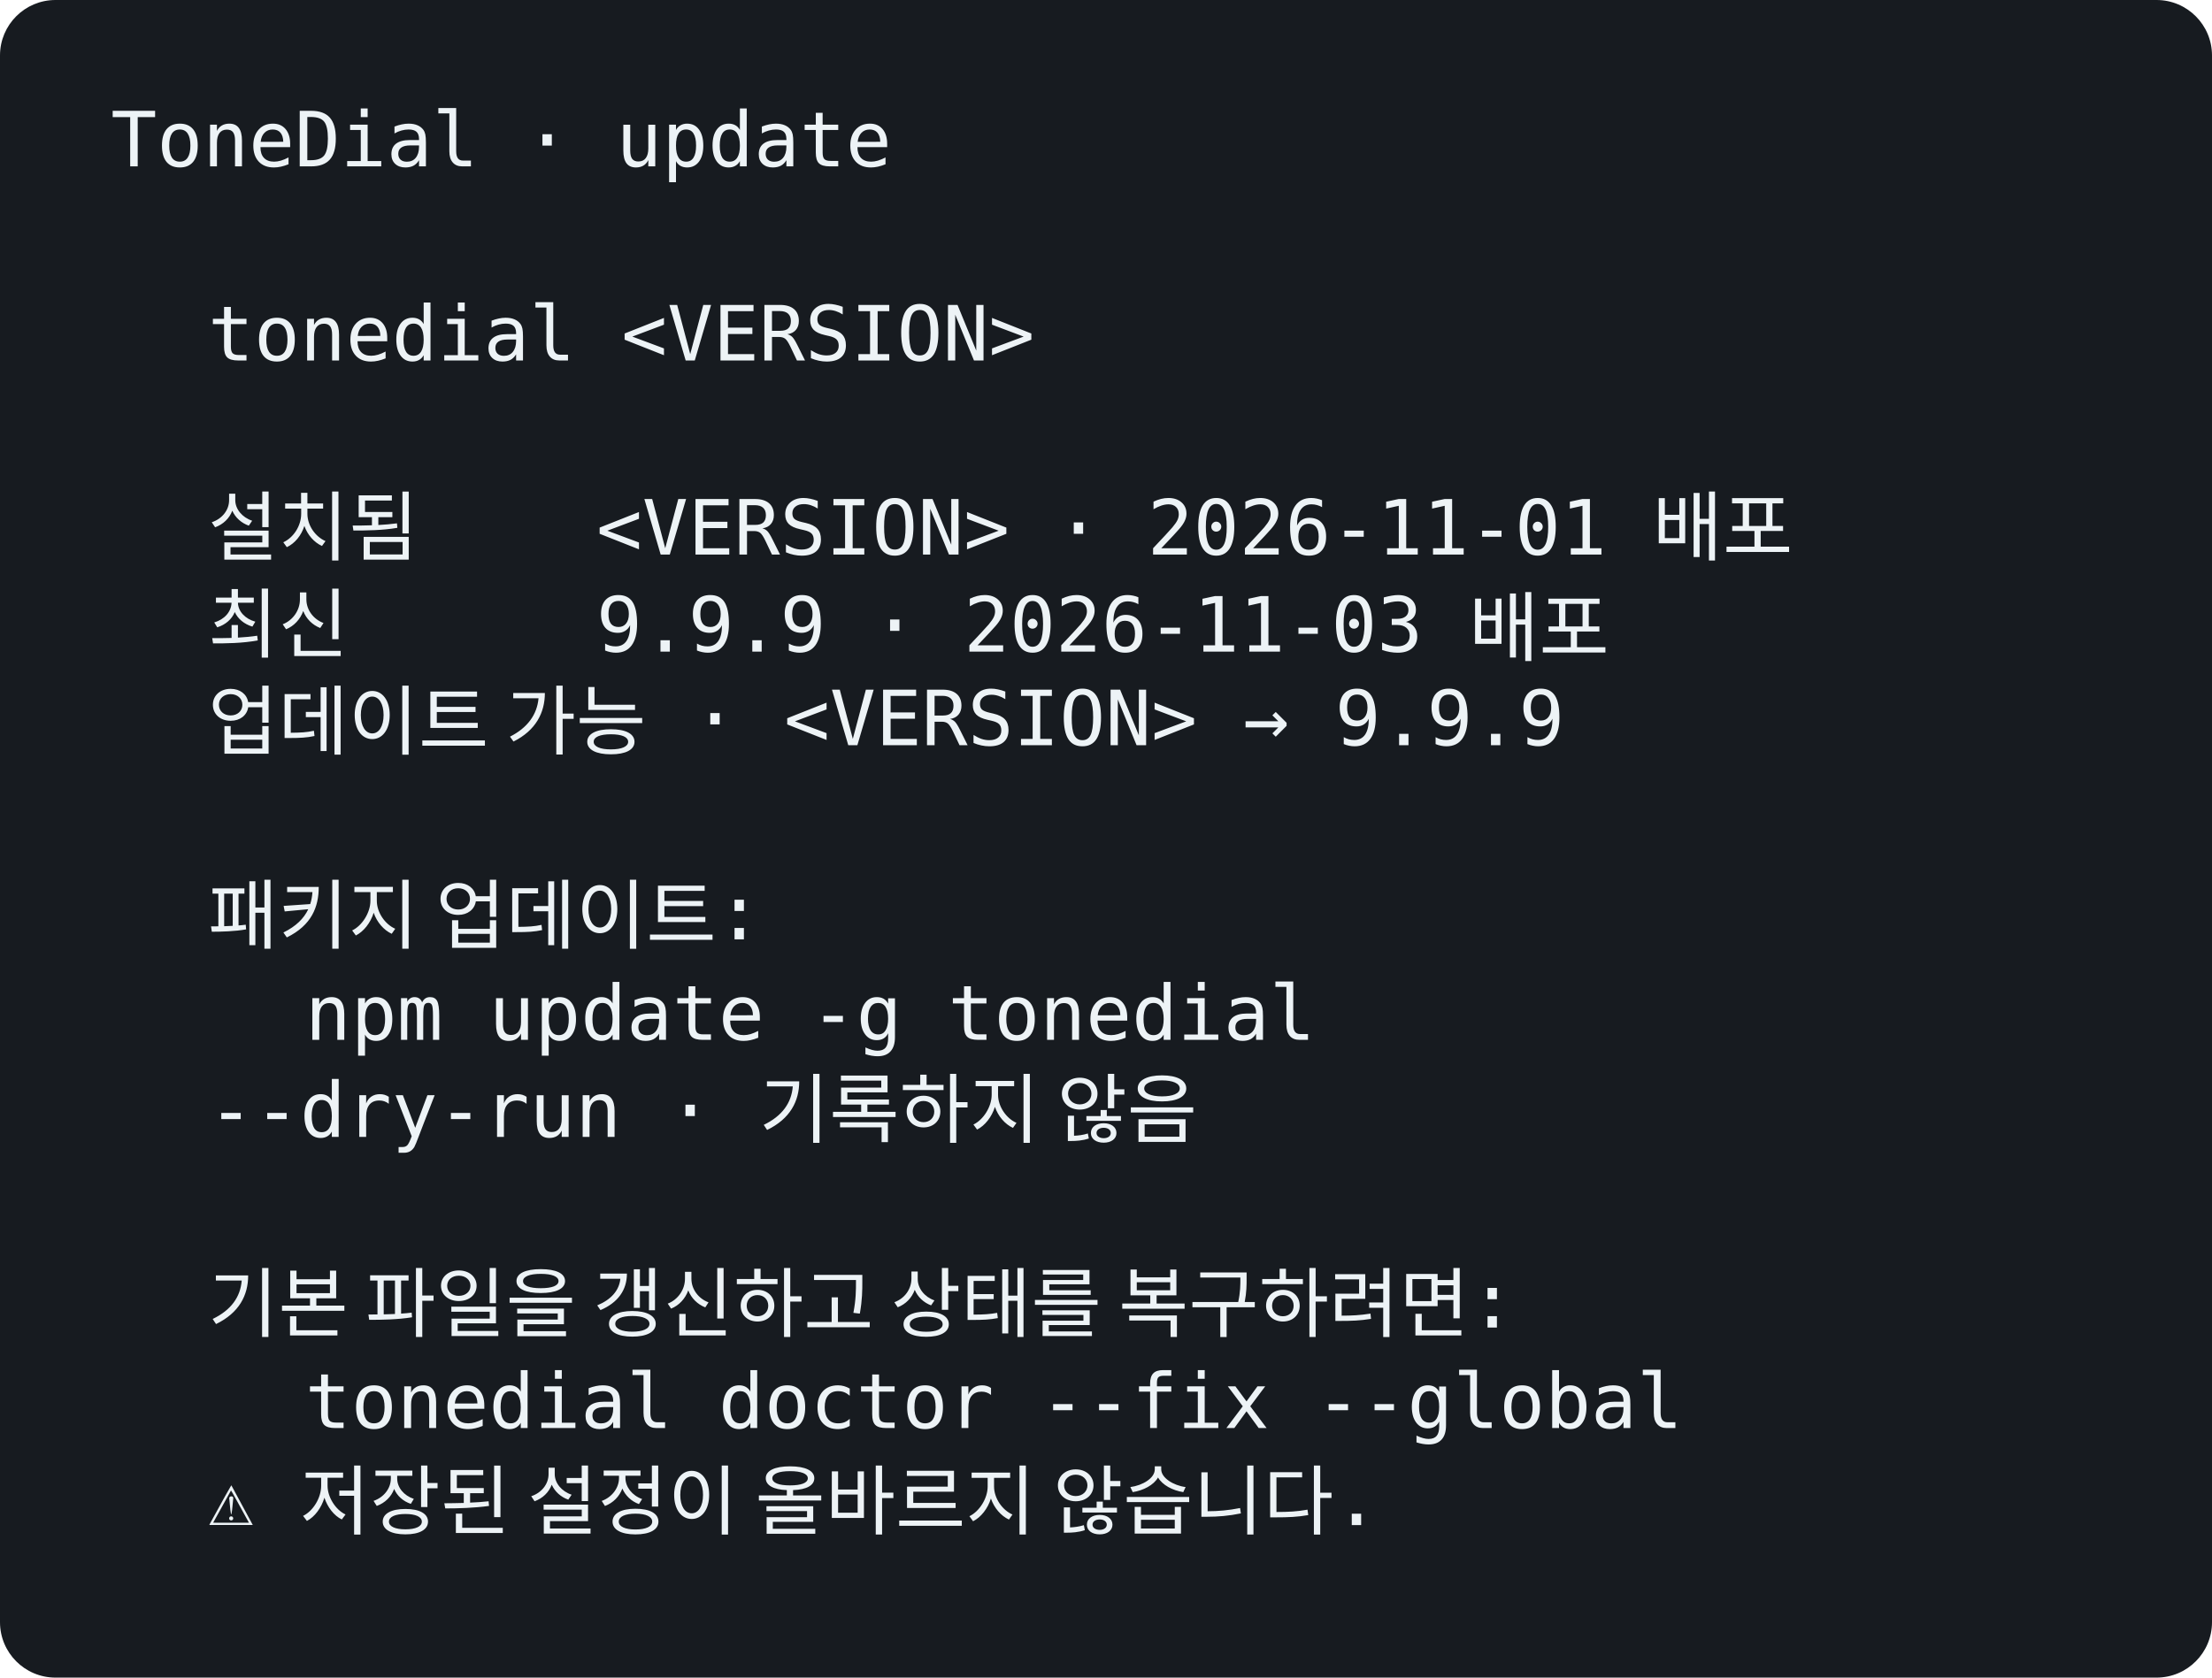
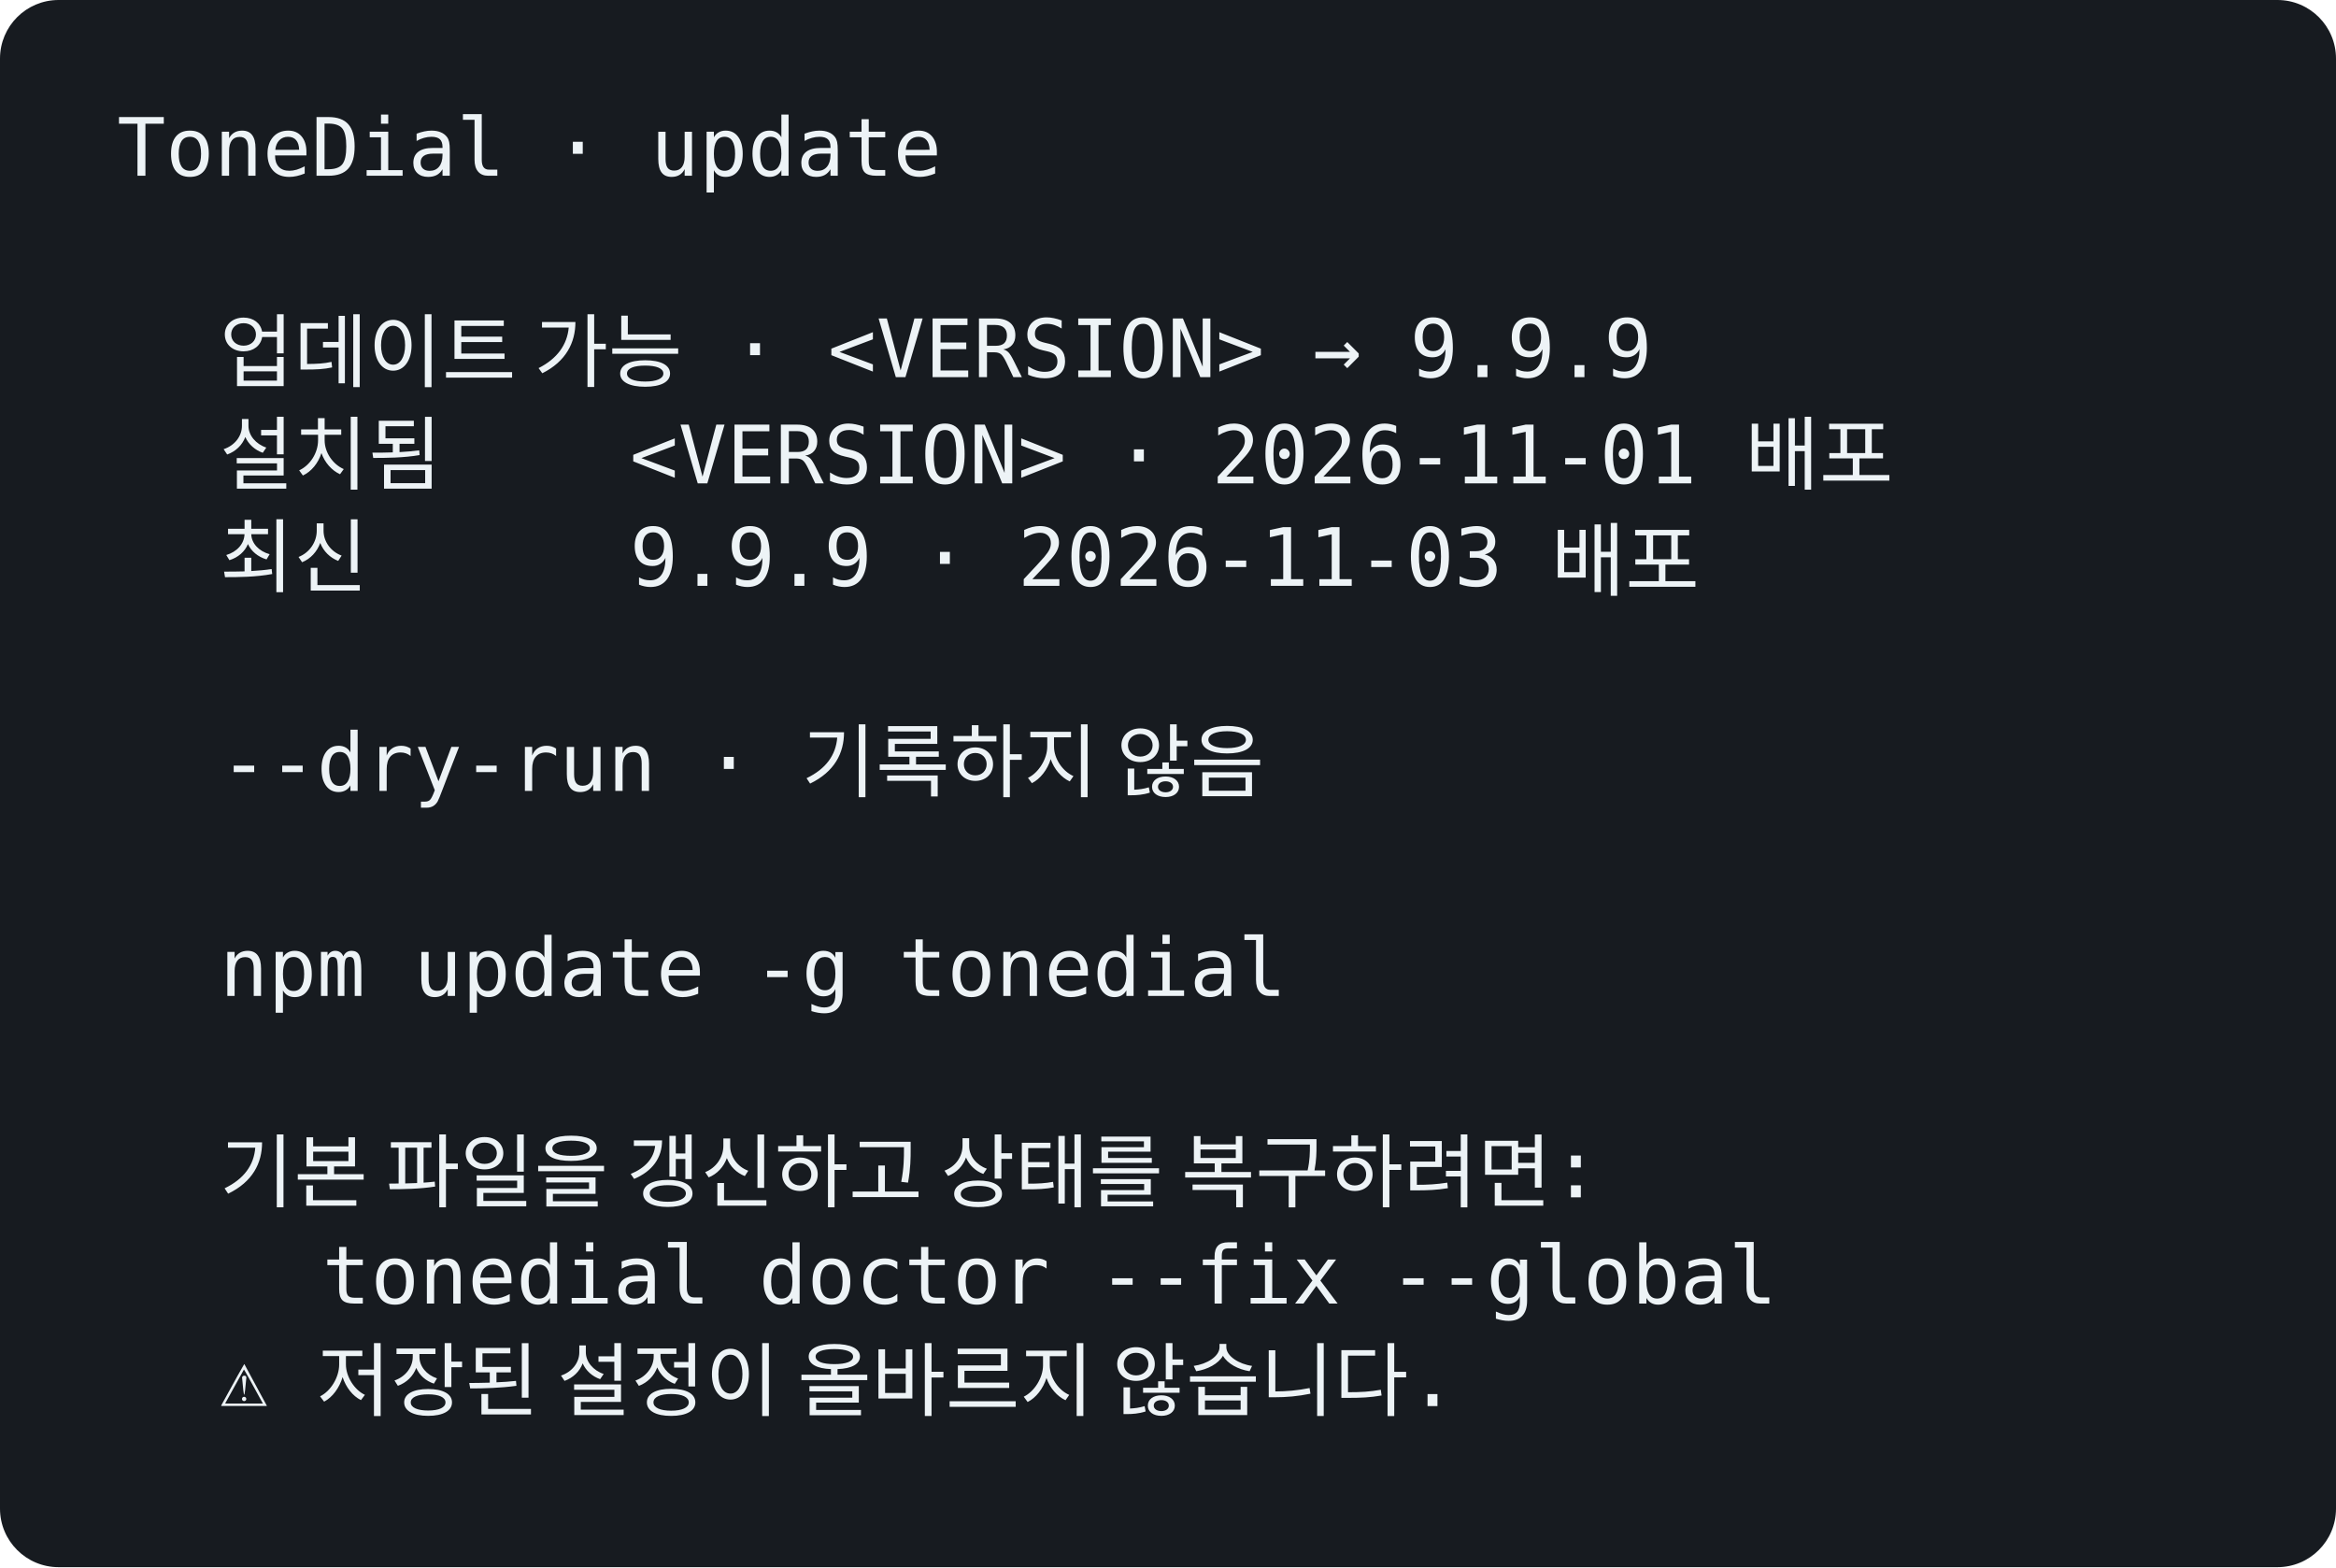
- <svg xmlns="http://www.w3.org/2000/svg" width="638" height="484" viewBox="0 0 638 484" role="img" aria-labelledby="title description">
+ <svg xmlns="http://www.w3.org/2000/svg" width="638" height="428" viewBox="0 0 638 428" role="img" aria-labelledby="title description">
  <rect width="100%" height="100%" rx="16" fill="#171b20" />
  <g font-family="ui-monospace, SFMono-Regular, Menlo, Consolas, monospace, system-ui" font-size="22">
    <text x="32" y="48" fill="#edf3f6" font-weight="400" opacity="1">ToneDial · update</text>
-     <text x="60" y="104" fill="#edf3f6" font-weight="400" opacity="1">tonedial &lt;VERSION&gt;</text>
-     <text x="60" y="160" fill="#edf3f6" font-weight="400" opacity="1">설치됨</text>
-     <text x="172" y="160" fill="#edf3f6" font-weight="400" opacity="1">&lt;VERSION&gt; · 2026-11-01 배포</text>
-     <text x="60" y="188" fill="#edf3f6" font-weight="400" opacity="1">최신</text>
-     <text x="172" y="188" fill="#edf3f6" font-weight="400" opacity="1">9.9.9 · 2026-11-03 배포</text>
-     <text x="60" y="216" fill="#edf3f6" font-weight="400" opacity="1">업데이트 가능 · &lt;VERSION&gt; → 9.9.9</text>
-     <text x="60" y="272" fill="#edf3f6" font-weight="400" opacity="1">패키지 업데이트:</text>
-     <text x="88" y="300" fill="#edf3f6" font-weight="400" opacity="1">npm update -g tonedial</text>
-     <text x="60" y="328" fill="#edf3f6" font-weight="400" opacity="1">--dry-run · 기록하지 않음</text>
-     <text x="60" y="384" fill="#edf3f6" font-weight="400" opacity="1">기본 파일을 갱신하고 상태를 복구하려면:</text>
-     <text x="88" y="412" fill="#edf3f6" font-weight="400" opacity="1">tonedial doctor --fix --global</text>
-     <text x="60" y="440" fill="#edf3f6" font-weight="400" opacity="1">⚠ 저장된 설정이 올바르지 않습니다.</text>
+     <text x="60" y="104" fill="#edf3f6" font-weight="400" opacity="1">업데이트 가능 · &lt;VERSION&gt; → 9.9.9</text>
+     <text x="60" y="132" fill="#edf3f6" font-weight="400" opacity="1">설치됨</text>
+     <text x="172" y="132" fill="#edf3f6" font-weight="400" opacity="1">&lt;VERSION&gt; · 2026-11-01 배포</text>
+     <text x="60" y="160" fill="#edf3f6" font-weight="400" opacity="1">최신</text>
+     <text x="172" y="160" fill="#edf3f6" font-weight="400" opacity="1">9.9.9 · 2026-11-03 배포</text>
+     <text x="60" y="216" fill="#edf3f6" font-weight="400" opacity="1">--dry-run · 기록하지 않음</text>
+     <text x="60" y="272" fill="#edf3f6" font-weight="400" opacity="1">npm update -g tonedial</text>
+     <text x="60" y="328" fill="#edf3f6" font-weight="400" opacity="1">기본 파일을 갱신하고 상태를 복구하려면:</text>
+     <text x="88" y="356" fill="#edf3f6" font-weight="400" opacity="1">tonedial doctor --fix --global</text>
+     <text x="60" y="384" fill="#edf3f6" font-weight="400" opacity="1">⚠ 저장된 설정이 올바르지 않습니다.</text>
  </g>
</svg>
